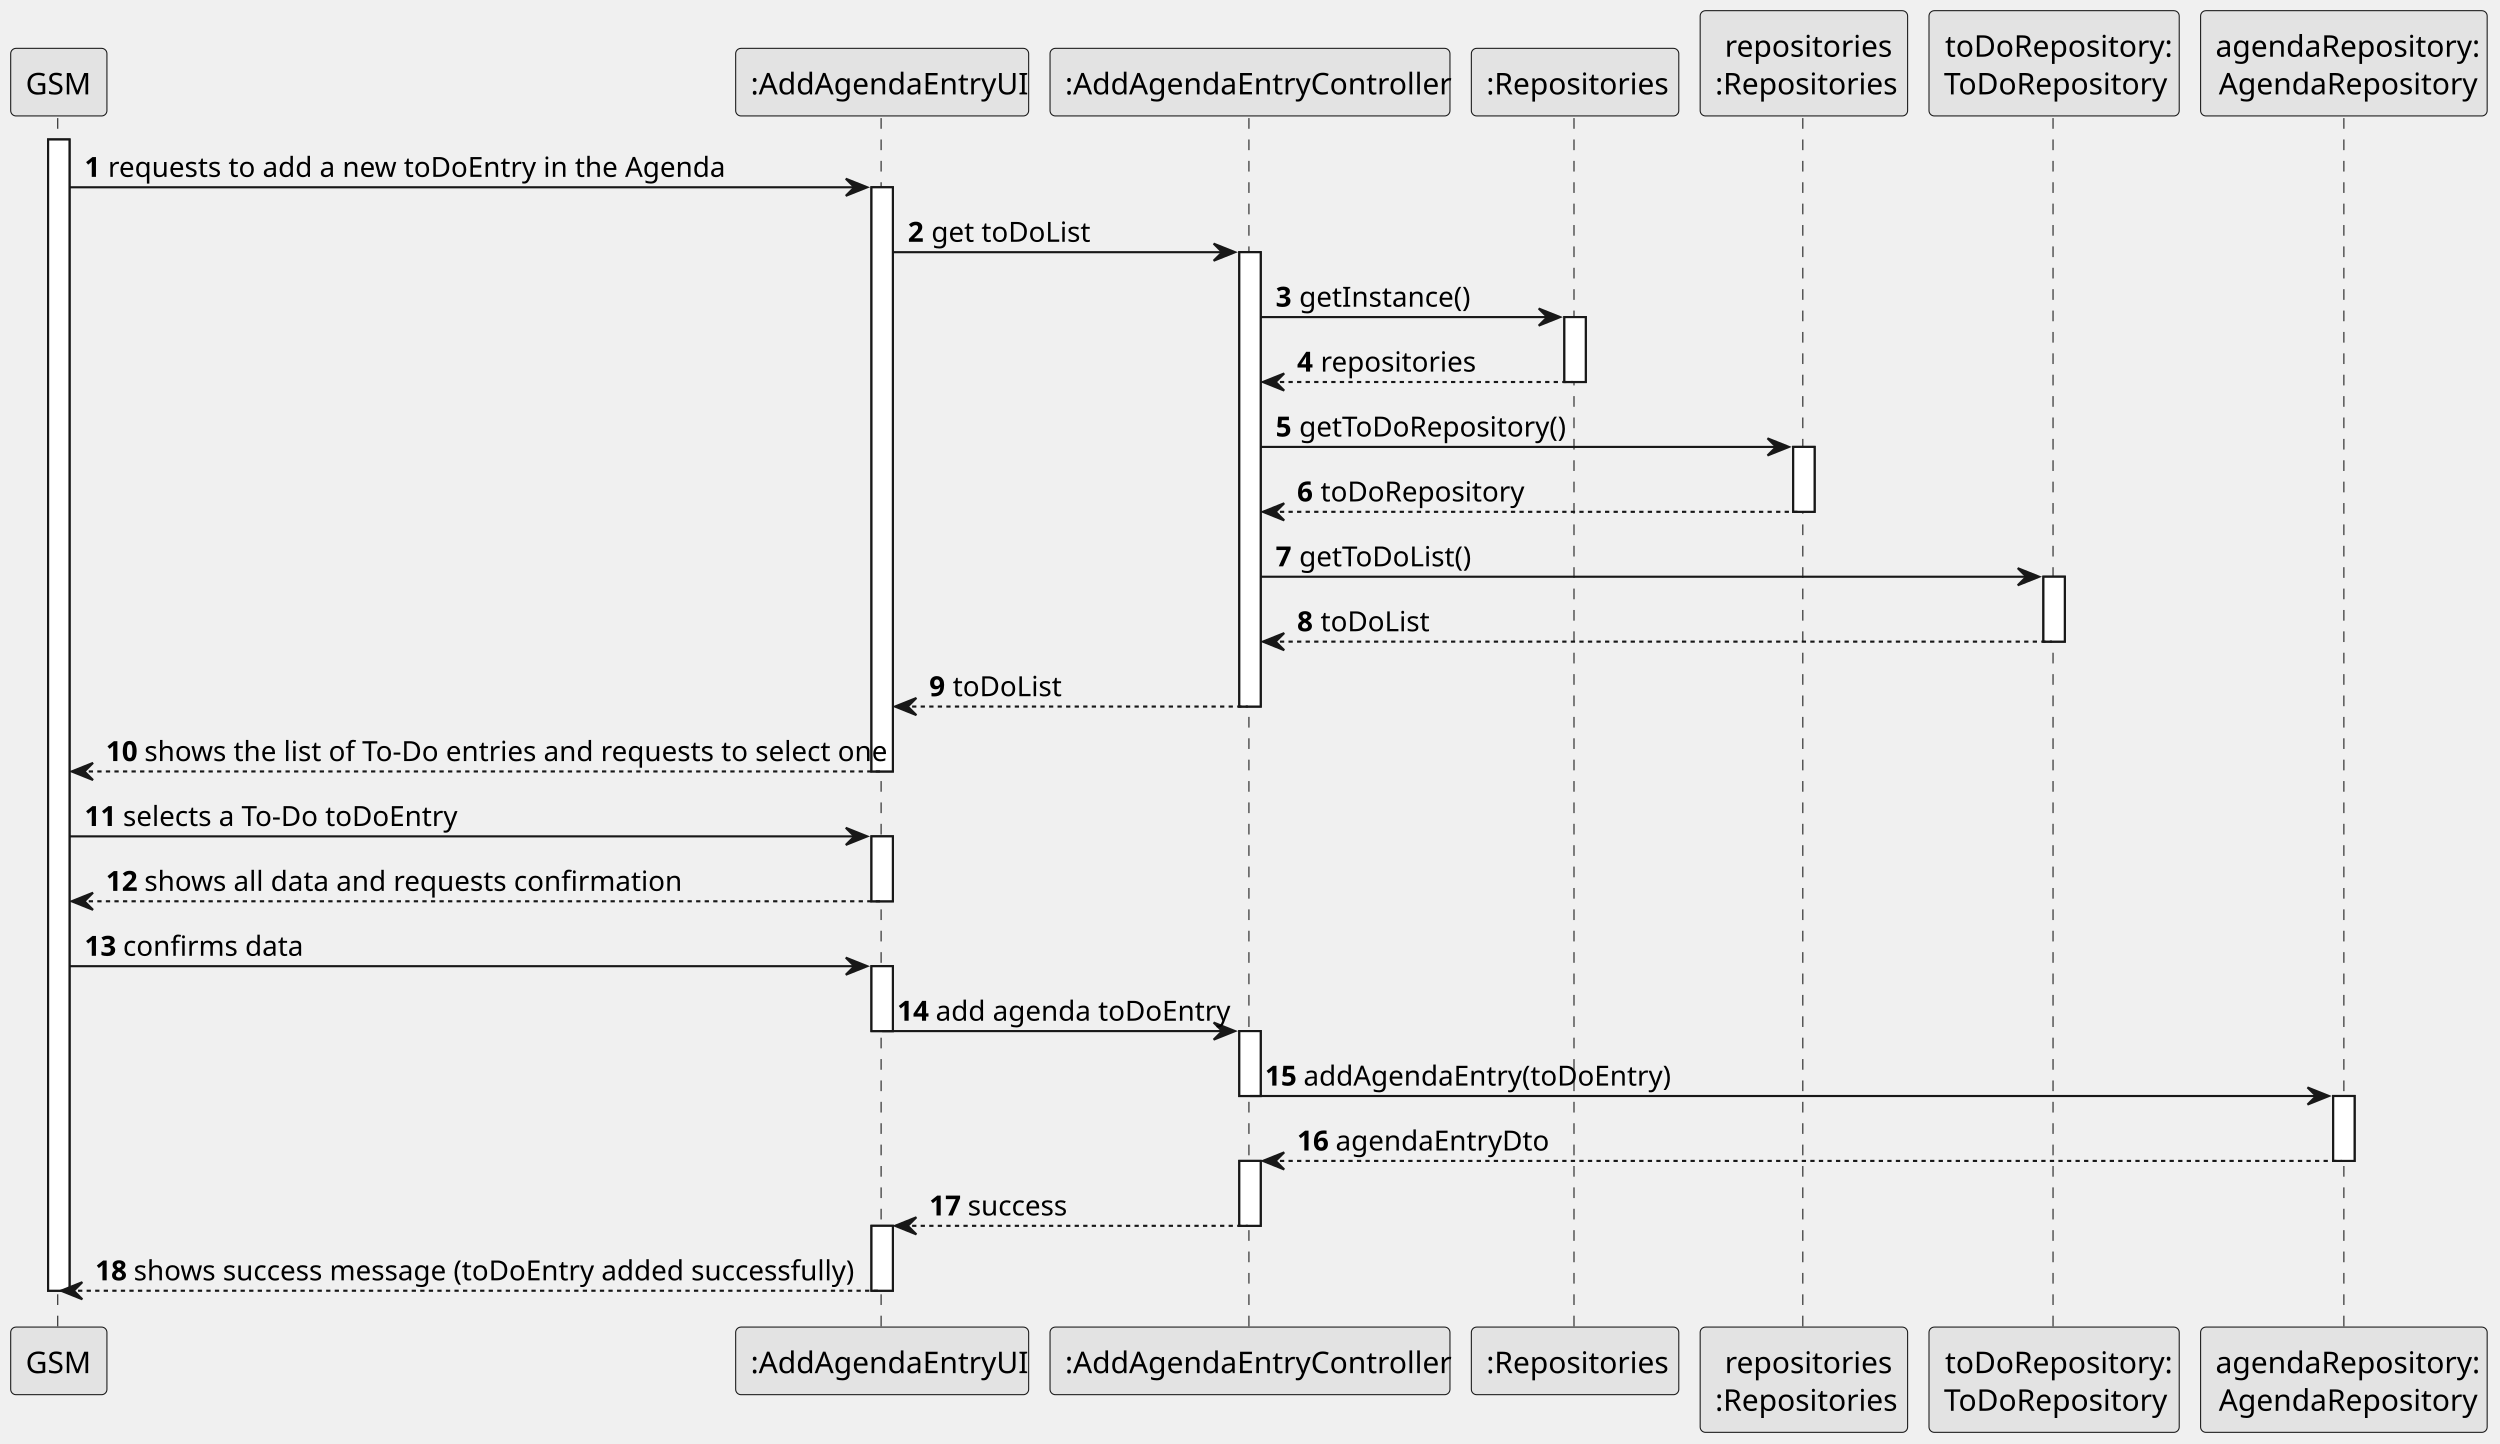
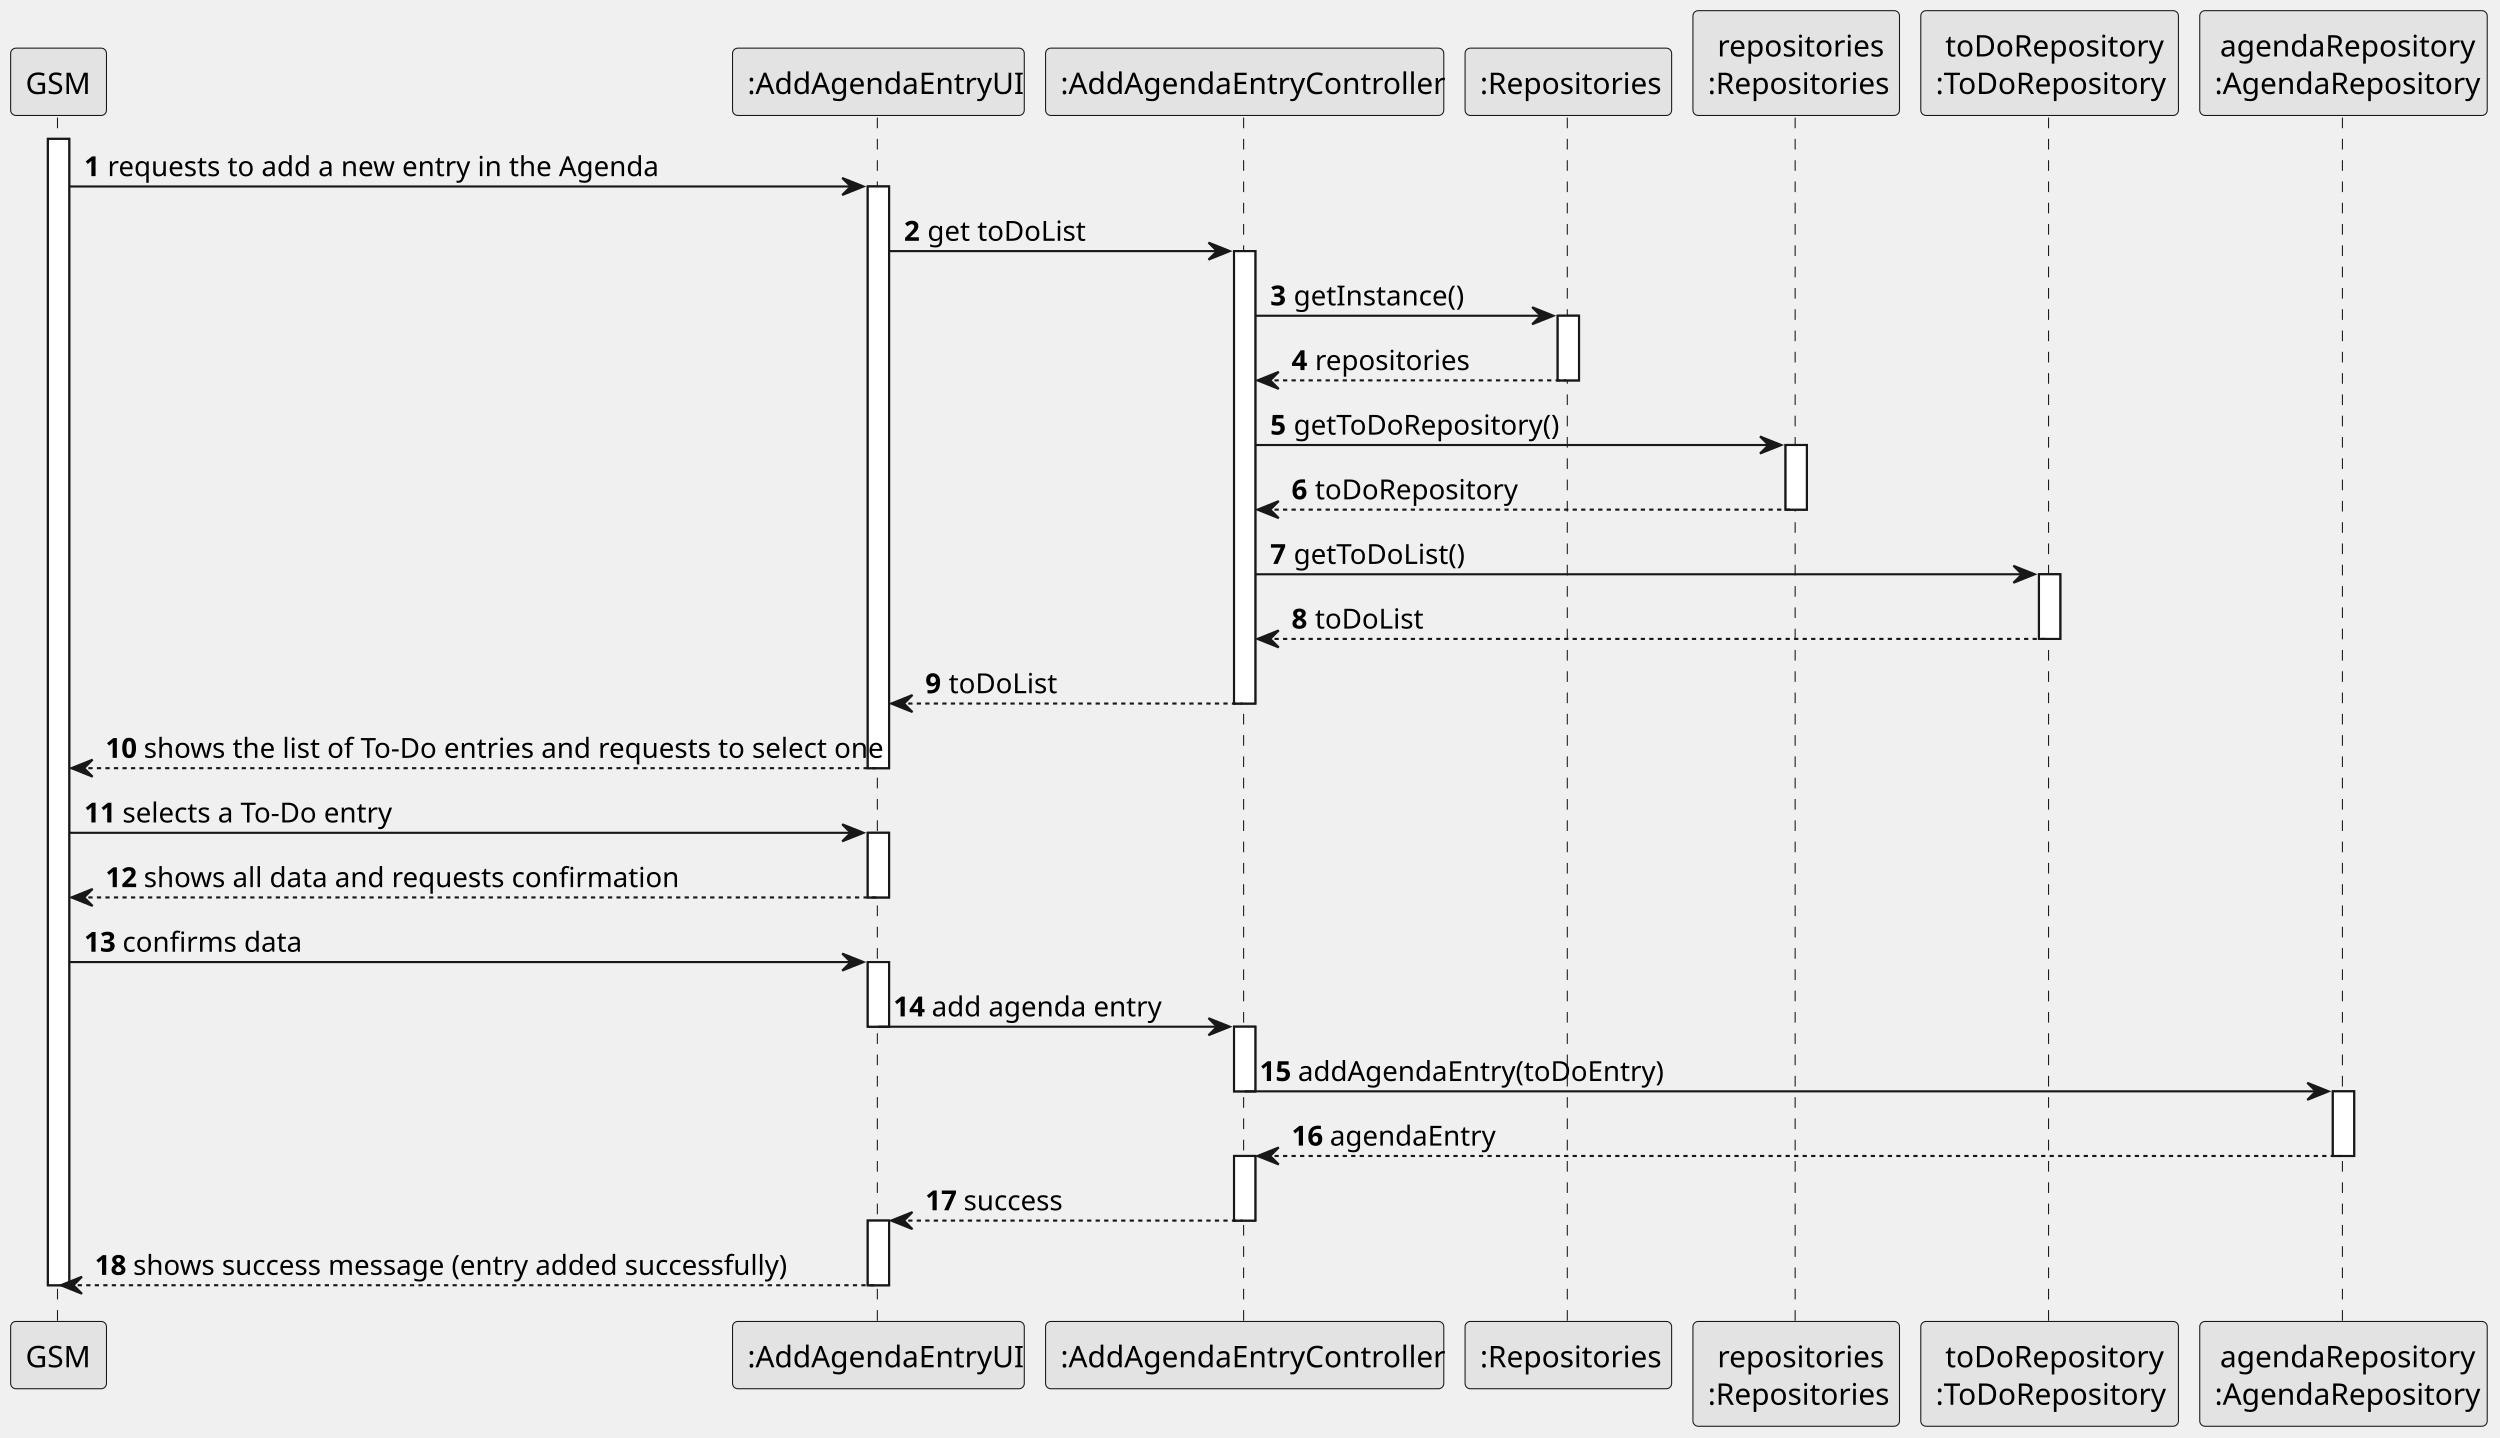
- <svg xmlns="http://www.w3.org/2000/svg" contentStyleType="text/css" height="675px" preserveAspectRatio="none" style="width:1169px;height:675px;background:#FFFFFF;" version="1.1" viewBox="0 0 1169 675" width="1169px" zoomAndPan="magnify">
+ <svg xmlns="http://www.w3.org/2000/svg" contentStyleType="text/css" height="675px" preserveAspectRatio="none" style="width:1174px;height:675px;background:#FFFFFF;" version="1.1" viewBox="0 0 1174 675" width="1174px" zoomAndPan="magnify">
  <defs />
  <g>
    <rect fill="#FFFFFF" height="538.328" style="stroke:#181818;stroke-width:1.0;" width="10" x="22.5" y="65.219" />
    <rect fill="#FFFFFF" height="273.164" style="stroke:#181818;stroke-width:1.0;" width="10" x="407.5" y="87.57" />
    <rect fill="#FFFFFF" height="30.352" style="stroke:#181818;stroke-width:1.0;" width="10" x="407.5" y="391.086" />
    <rect fill="#FFFFFF" height="30.352" style="stroke:#181818;stroke-width:1.0;" width="10" x="407.5" y="451.789" />
    <rect fill="#FFFFFF" height="30.352" style="stroke:#181818;stroke-width:1.0;" width="10" x="407.5" y="573.195" />
    <rect fill="#FFFFFF" height="212.461" style="stroke:#181818;stroke-width:1.0;" width="10" x="579.5" y="117.922" />
    <rect fill="#FFFFFF" height="30.352" style="stroke:#181818;stroke-width:1.0;" width="10" x="579.5" y="482.141" />
    <rect fill="#FFFFFF" height="30.352" style="stroke:#181818;stroke-width:1.0;" width="10" x="579.5" y="542.844" />
    <rect fill="#FFFFFF" height="30.352" style="stroke:#181818;stroke-width:1.0;" width="10" x="731.5" y="148.273" />
    <rect fill="#FFFFFF" height="30.352" style="stroke:#181818;stroke-width:1.0;" width="10" x="838.5" y="208.977" />
-     <rect fill="#FFFFFF" height="30.352" style="stroke:#181818;stroke-width:1.0;" width="10" x="955.5" y="269.68" />
-     <rect fill="#FFFFFF" height="30.352" style="stroke:#181818;stroke-width:1.0;" width="10" x="1091" y="512.492" />
+     <rect fill="#FFFFFF" height="30.352" style="stroke:#181818;stroke-width:1.0;" width="10" x="957.5" y="269.68" />
+     <rect fill="#FFFFFF" height="30.352" style="stroke:#181818;stroke-width:1.0;" width="10" x="1095.5" y="512.492" />
    <line style="stroke:#181818;stroke-width:0.5;stroke-dasharray:5.0,5.0;" x1="27" x2="27" y1="55.219" y2="621.547" />
    <line style="stroke:#181818;stroke-width:0.5;stroke-dasharray:5.0,5.0;" x1="412" x2="412" y1="55.219" y2="621.547" />
    <line style="stroke:#181818;stroke-width:0.5;stroke-dasharray:5.0,5.0;" x1="584" x2="584" y1="55.219" y2="621.547" />
    <line style="stroke:#181818;stroke-width:0.5;stroke-dasharray:5.0,5.0;" x1="736" x2="736" y1="55.219" y2="621.547" />
    <line style="stroke:#181818;stroke-width:0.5;stroke-dasharray:5.0,5.0;" x1="843" x2="843" y1="55.219" y2="621.547" />
-     <line style="stroke:#181818;stroke-width:0.5;stroke-dasharray:5.0,5.0;" x1="960" x2="960" y1="55.219" y2="621.547" />
-     <line style="stroke:#181818;stroke-width:0.5;stroke-dasharray:5.0,5.0;" x1="1096" x2="1096" y1="55.219" y2="621.547" />
+     <line style="stroke:#181818;stroke-width:0.5;stroke-dasharray:5.0,5.0;" x1="962" x2="962" y1="55.219" y2="621.547" />
+     <line style="stroke:#181818;stroke-width:0.5;stroke-dasharray:5.0,5.0;" x1="1100" x2="1100" y1="55.219" y2="621.547" />
    <rect fill="#E3E3E3" height="31.609" rx="2.5" ry="2.5" style="stroke:#181818;stroke-width:0.5;" width="45" x="5" y="22.609" />
    <text fill="#000000" font-family="sans-serif" font-size="14" lengthAdjust="spacing" textLength="31" x="12" y="44.143">GSM</text>
    <rect fill="#E3E3E3" height="31.609" rx="2.5" ry="2.5" style="stroke:#181818;stroke-width:0.5;" width="45" x="5" y="620.547" />
    <text fill="#000000" font-family="sans-serif" font-size="14" lengthAdjust="spacing" textLength="31" x="12" y="642.08">GSM</text>
    <rect fill="#E3E3E3" height="31.609" rx="2.5" ry="2.5" style="stroke:#181818;stroke-width:0.5;" width="137" x="344" y="22.609" />
    <text fill="#000000" font-family="sans-serif" font-size="14" lengthAdjust="spacing" textLength="123" x="351" y="44.143">:AddAgendaEntryUI</text>
    <rect fill="#E3E3E3" height="31.609" rx="2.5" ry="2.5" style="stroke:#181818;stroke-width:0.5;" width="137" x="344" y="620.547" />
    <text fill="#000000" font-family="sans-serif" font-size="14" lengthAdjust="spacing" textLength="123" x="351" y="642.08">:AddAgendaEntryUI</text>
    <rect fill="#E3E3E3" height="31.609" rx="2.5" ry="2.5" style="stroke:#181818;stroke-width:0.5;" width="187" x="491" y="22.609" />
    <text fill="#000000" font-family="sans-serif" font-size="14" lengthAdjust="spacing" textLength="173" x="498" y="44.143">:AddAgendaEntryController</text>
    <rect fill="#E3E3E3" height="31.609" rx="2.5" ry="2.5" style="stroke:#181818;stroke-width:0.5;" width="187" x="491" y="620.547" />
    <text fill="#000000" font-family="sans-serif" font-size="14" lengthAdjust="spacing" textLength="173" x="498" y="642.08">:AddAgendaEntryController</text>
    <rect fill="#E3E3E3" height="31.609" rx="2.5" ry="2.5" style="stroke:#181818;stroke-width:0.5;" width="97" x="688" y="22.609" />
    <text fill="#000000" font-family="sans-serif" font-size="14" lengthAdjust="spacing" textLength="83" x="695" y="44.143">:Repositories</text>
    <rect fill="#E3E3E3" height="31.609" rx="2.5" ry="2.5" style="stroke:#181818;stroke-width:0.5;" width="97" x="688" y="620.547" />
    <text fill="#000000" font-family="sans-serif" font-size="14" lengthAdjust="spacing" textLength="83" x="695" y="642.08">:Repositories</text>
    <rect fill="#E3E3E3" height="49.219" rx="2.5" ry="2.5" style="stroke:#181818;stroke-width:0.5;" width="97" x="795" y="5" />
    <text fill="#000000" font-family="sans-serif" font-size="14" lengthAdjust="spacing" textLength="74" x="806.5" y="26.533">repositories</text>
    <text fill="#000000" font-family="sans-serif" font-size="14" lengthAdjust="spacing" textLength="83" x="802" y="44.143">:Repositories</text>
    <rect fill="#E3E3E3" height="49.219" rx="2.5" ry="2.5" style="stroke:#181818;stroke-width:0.5;" width="97" x="795" y="620.547" />
    <text fill="#000000" font-family="sans-serif" font-size="14" lengthAdjust="spacing" textLength="74" x="806.5" y="642.08">repositories</text>
    <text fill="#000000" font-family="sans-serif" font-size="14" lengthAdjust="spacing" textLength="83" x="802" y="659.689">:Repositories</text>
-     <rect fill="#E3E3E3" height="49.219" rx="2.5" ry="2.5" style="stroke:#181818;stroke-width:0.5;" width="117" x="902" y="5" />
-     <text fill="#000000" font-family="sans-serif" font-size="14" lengthAdjust="spacing" textLength="102" x="909.5" y="26.533">toDoRepository:</text>
-     <text fill="#000000" font-family="sans-serif" font-size="14" lengthAdjust="spacing" textLength="103" x="909" y="44.143">ToDoRepository</text>
-     <rect fill="#E3E3E3" height="49.219" rx="2.5" ry="2.5" style="stroke:#181818;stroke-width:0.5;" width="117" x="902" y="620.547" />
-     <text fill="#000000" font-family="sans-serif" font-size="14" lengthAdjust="spacing" textLength="102" x="909.5" y="642.08">toDoRepository:</text>
-     <text fill="#000000" font-family="sans-serif" font-size="14" lengthAdjust="spacing" textLength="103" x="909" y="659.689">ToDoRepository</text>
-     <rect fill="#E3E3E3" height="49.219" rx="2.5" ry="2.5" style="stroke:#181818;stroke-width:0.5;" width="134" x="1029" y="5" />
-     <text fill="#000000" font-family="sans-serif" font-size="14" lengthAdjust="spacing" textLength="120" x="1036" y="26.533">agendaRepository:</text>
-     <text fill="#000000" font-family="sans-serif" font-size="14" lengthAdjust="spacing" textLength="117" x="1037.5" y="44.143">AgendaRepository</text>
-     <rect fill="#E3E3E3" height="49.219" rx="2.5" ry="2.5" style="stroke:#181818;stroke-width:0.5;" width="134" x="1029" y="620.547" />
-     <text fill="#000000" font-family="sans-serif" font-size="14" lengthAdjust="spacing" textLength="120" x="1036" y="642.08">agendaRepository:</text>
-     <text fill="#000000" font-family="sans-serif" font-size="14" lengthAdjust="spacing" textLength="117" x="1037.5" y="659.689">AgendaRepository</text>
+     <rect fill="#E3E3E3" height="49.219" rx="2.5" ry="2.5" style="stroke:#181818;stroke-width:0.5;" width="121" x="902" y="5" />
+     <text fill="#000000" font-family="sans-serif" font-size="14" lengthAdjust="spacing" textLength="98" x="913.5" y="26.533">toDoRepository</text>
+     <text fill="#000000" font-family="sans-serif" font-size="14" lengthAdjust="spacing" textLength="107" x="909" y="44.143">:ToDoRepository</text>
+     <rect fill="#E3E3E3" height="49.219" rx="2.5" ry="2.5" style="stroke:#181818;stroke-width:0.5;" width="121" x="902" y="620.547" />
+     <text fill="#000000" font-family="sans-serif" font-size="14" lengthAdjust="spacing" textLength="98" x="913.5" y="642.08">toDoRepository</text>
+     <text fill="#000000" font-family="sans-serif" font-size="14" lengthAdjust="spacing" textLength="107" x="909" y="659.689">:ToDoRepository</text>
+     <rect fill="#E3E3E3" height="49.219" rx="2.5" ry="2.5" style="stroke:#181818;stroke-width:0.5;" width="135" x="1033" y="5" />
+     <text fill="#000000" font-family="sans-serif" font-size="14" lengthAdjust="spacing" textLength="116" x="1042.5" y="26.533">agendaRepository</text>
+     <text fill="#000000" font-family="sans-serif" font-size="14" lengthAdjust="spacing" textLength="121" x="1040" y="44.143">:AgendaRepository</text>
+     <rect fill="#E3E3E3" height="49.219" rx="2.5" ry="2.5" style="stroke:#181818;stroke-width:0.5;" width="135" x="1033" y="620.547" />
+     <text fill="#000000" font-family="sans-serif" font-size="14" lengthAdjust="spacing" textLength="116" x="1042.5" y="642.08">agendaRepository</text>
+     <text fill="#000000" font-family="sans-serif" font-size="14" lengthAdjust="spacing" textLength="121" x="1040" y="659.689">:AgendaRepository</text>
    <rect fill="#FFFFFF" height="538.328" style="stroke:#181818;stroke-width:1.0;" width="10" x="22.5" y="65.219" />
    <rect fill="#FFFFFF" height="273.164" style="stroke:#181818;stroke-width:1.0;" width="10" x="407.5" y="87.57" />
    <rect fill="#FFFFFF" height="30.352" style="stroke:#181818;stroke-width:1.0;" width="10" x="407.5" y="391.086" />
    <rect fill="#FFFFFF" height="30.352" style="stroke:#181818;stroke-width:1.0;" width="10" x="407.5" y="451.789" />
    <rect fill="#FFFFFF" height="30.352" style="stroke:#181818;stroke-width:1.0;" width="10" x="407.5" y="573.195" />
    <rect fill="#FFFFFF" height="212.461" style="stroke:#181818;stroke-width:1.0;" width="10" x="579.5" y="117.922" />
    <rect fill="#FFFFFF" height="30.352" style="stroke:#181818;stroke-width:1.0;" width="10" x="579.5" y="482.141" />
    <rect fill="#FFFFFF" height="30.352" style="stroke:#181818;stroke-width:1.0;" width="10" x="579.5" y="542.844" />
    <rect fill="#FFFFFF" height="30.352" style="stroke:#181818;stroke-width:1.0;" width="10" x="731.5" y="148.273" />
    <rect fill="#FFFFFF" height="30.352" style="stroke:#181818;stroke-width:1.0;" width="10" x="838.5" y="208.977" />
-     <rect fill="#FFFFFF" height="30.352" style="stroke:#181818;stroke-width:1.0;" width="10" x="955.5" y="269.68" />
-     <rect fill="#FFFFFF" height="30.352" style="stroke:#181818;stroke-width:1.0;" width="10" x="1091" y="512.492" />
+     <rect fill="#FFFFFF" height="30.352" style="stroke:#181818;stroke-width:1.0;" width="10" x="957.5" y="269.68" />
+     <rect fill="#FFFFFF" height="30.352" style="stroke:#181818;stroke-width:1.0;" width="10" x="1095.5" y="512.492" />
    <polygon fill="#181818" points="395.5,83.57,405.5,87.57,395.5,91.57,399.5,87.57" style="stroke:#181818;stroke-width:1.0;" />
    <line style="stroke:#181818;stroke-width:1.0;" x1="32.5" x2="401.5" y1="87.57" y2="87.57" />
    <text fill="#000000" font-family="sans-serif" font-size="13" font-weight="bold" lengthAdjust="spacing" textLength="7" x="39.5" y="82.714">1</text>
-     <text fill="#000000" font-family="sans-serif" font-size="13" lengthAdjust="spacing" textLength="245" x="50.5" y="82.714">requests to add a new toDoEntry in the Agenda</text>
+     <text fill="#000000" font-family="sans-serif" font-size="13" lengthAdjust="spacing" textLength="245" x="50.5" y="82.714">requests to add a new entry in the Agenda</text>
    <polygon fill="#181818" points="567.5,113.922,577.5,117.922,567.5,121.922,571.5,117.922" style="stroke:#181818;stroke-width:1.0;" />
    <line style="stroke:#181818;stroke-width:1.0;" x1="417.5" x2="573.5" y1="117.922" y2="117.922" />
    <text fill="#000000" font-family="sans-serif" font-size="13" font-weight="bold" lengthAdjust="spacing" textLength="7" x="424.5" y="113.065">2</text>
    <text fill="#000000" font-family="sans-serif" font-size="13" lengthAdjust="spacing" textLength="70" x="435.5" y="113.065">get toDoList</text>
    <polygon fill="#181818" points="719.5,144.273,729.5,148.273,719.5,152.273,723.5,148.273" style="stroke:#181818;stroke-width:1.0;" />
    <line style="stroke:#181818;stroke-width:1.0;" x1="589.5" x2="725.5" y1="148.273" y2="148.273" />
    <text fill="#000000" font-family="sans-serif" font-size="13" font-weight="bold" lengthAdjust="spacing" textLength="7" x="596.5" y="143.417">3</text>
    <text fill="#000000" font-family="sans-serif" font-size="13" lengthAdjust="spacing" textLength="75" x="607.5" y="143.417">getInstance()</text>
    <polygon fill="#181818" points="600.5,174.625,590.5,178.625,600.5,182.625,596.5,178.625" style="stroke:#181818;stroke-width:1.0;" />
    <line style="stroke:#181818;stroke-width:1.0;stroke-dasharray:2.0,2.0;" x1="594.5" x2="735.5" y1="178.625" y2="178.625" />
    <text fill="#000000" font-family="sans-serif" font-size="13" font-weight="bold" lengthAdjust="spacing" textLength="7" x="606.5" y="173.769">4</text>
    <text fill="#000000" font-family="sans-serif" font-size="13" lengthAdjust="spacing" textLength="67" x="617.5" y="173.769">repositories</text>
    <polygon fill="#181818" points="826.5,204.977,836.5,208.977,826.5,212.977,830.5,208.977" style="stroke:#181818;stroke-width:1.0;" />
    <line style="stroke:#181818;stroke-width:1.0;" x1="589.5" x2="832.5" y1="208.977" y2="208.977" />
    <text fill="#000000" font-family="sans-serif" font-size="13" font-weight="bold" lengthAdjust="spacing" textLength="7" x="596.5" y="204.12">5</text>
    <text fill="#000000" font-family="sans-serif" font-size="13" lengthAdjust="spacing" textLength="118" x="607.5" y="204.12">getToDoRepository()</text>
    <polygon fill="#181818" points="600.5,235.328,590.5,239.328,600.5,243.328,596.5,239.328" style="stroke:#181818;stroke-width:1.0;" />
    <line style="stroke:#181818;stroke-width:1.0;stroke-dasharray:2.0,2.0;" x1="594.5" x2="842.5" y1="239.328" y2="239.328" />
    <text fill="#000000" font-family="sans-serif" font-size="13" font-weight="bold" lengthAdjust="spacing" textLength="7" x="606.5" y="234.472">6</text>
    <text fill="#000000" font-family="sans-serif" font-size="13" lengthAdjust="spacing" textLength="89" x="617.5" y="234.472">toDoRepository</text>
-     <polygon fill="#181818" points="943.5,265.68,953.5,269.68,943.5,273.68,947.5,269.68" style="stroke:#181818;stroke-width:1.0;" />
-     <line style="stroke:#181818;stroke-width:1.0;" x1="589.5" x2="949.5" y1="269.68" y2="269.68" />
+     <polygon fill="#181818" points="945.5,265.68,955.5,269.68,945.5,273.68,949.5,269.68" style="stroke:#181818;stroke-width:1.0;" />
+     <line style="stroke:#181818;stroke-width:1.0;" x1="589.5" x2="951.5" y1="269.68" y2="269.68" />
    <text fill="#000000" font-family="sans-serif" font-size="13" font-weight="bold" lengthAdjust="spacing" textLength="7" x="596.5" y="264.823">7</text>
    <text fill="#000000" font-family="sans-serif" font-size="13" lengthAdjust="spacing" textLength="77" x="607.5" y="264.823">getToDoList()</text>
    <polygon fill="#181818" points="600.5,296.031,590.5,300.031,600.5,304.031,596.5,300.031" style="stroke:#181818;stroke-width:1.0;" />
-     <line style="stroke:#181818;stroke-width:1.0;stroke-dasharray:2.0,2.0;" x1="594.5" x2="959.5" y1="300.031" y2="300.031" />
+     <line style="stroke:#181818;stroke-width:1.0;stroke-dasharray:2.0,2.0;" x1="594.5" x2="961.5" y1="300.031" y2="300.031" />
    <text fill="#000000" font-family="sans-serif" font-size="13" font-weight="bold" lengthAdjust="spacing" textLength="7" x="606.5" y="295.175">8</text>
    <text fill="#000000" font-family="sans-serif" font-size="13" lengthAdjust="spacing" textLength="48" x="617.5" y="295.175">toDoList</text>
    <polygon fill="#181818" points="428.5,326.383,418.5,330.383,428.5,334.383,424.5,330.383" style="stroke:#181818;stroke-width:1.0;" />
    <line style="stroke:#181818;stroke-width:1.0;stroke-dasharray:2.0,2.0;" x1="422.5" x2="583.5" y1="330.383" y2="330.383" />
    <text fill="#000000" font-family="sans-serif" font-size="13" font-weight="bold" lengthAdjust="spacing" textLength="7" x="434.5" y="325.526">9</text>
    <text fill="#000000" font-family="sans-serif" font-size="13" lengthAdjust="spacing" textLength="48" x="445.5" y="325.526">toDoList</text>
    <polygon fill="#181818" points="43.5,356.734,33.5,360.734,43.5,364.734,39.5,360.734" style="stroke:#181818;stroke-width:1.0;" />
    <line style="stroke:#181818;stroke-width:1.0;stroke-dasharray:2.0,2.0;" x1="37.5" x2="411.5" y1="360.734" y2="360.734" />
    <text fill="#000000" font-family="sans-serif" font-size="13" font-weight="bold" lengthAdjust="spacing" textLength="14" x="49.5" y="355.878">10</text>
    <text fill="#000000" font-family="sans-serif" font-size="13" lengthAdjust="spacing" textLength="333" x="67.5" y="355.878">shows the list of To-Do entries and requests to select one</text>
    <polygon fill="#181818" points="395.5,387.086,405.5,391.086,395.5,395.086,399.5,391.086" style="stroke:#181818;stroke-width:1.0;" />
    <line style="stroke:#181818;stroke-width:1.0;" x1="32.5" x2="401.5" y1="391.086" y2="391.086" />
    <text fill="#000000" font-family="sans-serif" font-size="13" font-weight="bold" lengthAdjust="spacing" textLength="14" x="39.5" y="386.229">11</text>
-     <text fill="#000000" font-family="sans-serif" font-size="13" lengthAdjust="spacing" textLength="124" x="57.5" y="386.229">selects a To-Do toDoEntry</text>
+     <text fill="#000000" font-family="sans-serif" font-size="13" lengthAdjust="spacing" textLength="124" x="57.5" y="386.229">selects a To-Do entry</text>
    <polygon fill="#181818" points="43.5,417.438,33.5,421.438,43.5,425.438,39.5,421.438" style="stroke:#181818;stroke-width:1.0;" />
    <line style="stroke:#181818;stroke-width:1.0;stroke-dasharray:2.0,2.0;" x1="37.5" x2="411.5" y1="421.438" y2="421.438" />
    <text fill="#000000" font-family="sans-serif" font-size="13" font-weight="bold" lengthAdjust="spacing" textLength="14" x="49.5" y="416.581">12</text>
    <text fill="#000000" font-family="sans-serif" font-size="13" lengthAdjust="spacing" textLength="236" x="67.5" y="416.581">shows all data and requests confirmation</text>
    <polygon fill="#181818" points="395.5,447.789,405.5,451.789,395.5,455.789,399.5,451.789" style="stroke:#181818;stroke-width:1.0;" />
    <line style="stroke:#181818;stroke-width:1.0;" x1="32.5" x2="401.5" y1="451.789" y2="451.789" />
    <text fill="#000000" font-family="sans-serif" font-size="13" font-weight="bold" lengthAdjust="spacing" textLength="14" x="39.5" y="446.933">13</text>
    <text fill="#000000" font-family="sans-serif" font-size="13" lengthAdjust="spacing" textLength="78" x="57.5" y="446.933">confirms data</text>
    <polygon fill="#181818" points="567.5,478.141,577.5,482.141,567.5,486.141,571.5,482.141" style="stroke:#181818;stroke-width:1.0;" />
    <line style="stroke:#181818;stroke-width:1.0;" x1="412.5" x2="573.5" y1="482.141" y2="482.141" />
    <text fill="#000000" font-family="sans-serif" font-size="13" font-weight="bold" lengthAdjust="spacing" textLength="14" x="419.5" y="477.284">14</text>
-     <text fill="#000000" font-family="sans-serif" font-size="13" lengthAdjust="spacing" textLength="100" x="437.5" y="477.284">add agenda toDoEntry</text>
-     <polygon fill="#181818" points="1079,508.492,1089,512.492,1079,516.492,1083,512.492" style="stroke:#181818;stroke-width:1.0;" />
-     <line style="stroke:#181818;stroke-width:1.0;" x1="584.5" x2="1085" y1="512.492" y2="512.492" />
+     <text fill="#000000" font-family="sans-serif" font-size="13" lengthAdjust="spacing" textLength="100" x="437.5" y="477.284">add agenda entry</text>
+     <polygon fill="#181818" points="1083.5,508.492,1093.5,512.492,1083.5,516.492,1087.5,512.492" style="stroke:#181818;stroke-width:1.0;" />
+     <line style="stroke:#181818;stroke-width:1.0;" x1="584.5" x2="1089.5" y1="512.492" y2="512.492" />
    <text fill="#000000" font-family="sans-serif" font-size="13" font-weight="bold" lengthAdjust="spacing" textLength="14" x="591.5" y="507.636">15</text>
    <text fill="#000000" font-family="sans-serif" font-size="13" lengthAdjust="spacing" textLength="162" x="609.5" y="507.636">addAgendaEntry(toDoEntry)</text>
    <polygon fill="#181818" points="600.5,538.844,590.5,542.844,600.5,546.844,596.5,542.844" style="stroke:#181818;stroke-width:1.0;" />
-     <line style="stroke:#181818;stroke-width:1.0;stroke-dasharray:2.0,2.0;" x1="594.5" x2="1095" y1="542.844" y2="542.844" />
+     <line style="stroke:#181818;stroke-width:1.0;stroke-dasharray:2.0,2.0;" x1="594.5" x2="1099.5" y1="542.844" y2="542.844" />
    <text fill="#000000" font-family="sans-serif" font-size="13" font-weight="bold" lengthAdjust="spacing" textLength="14" x="606.5" y="537.987">16</text>
-     <text fill="#000000" font-family="sans-serif" font-size="13" lengthAdjust="spacing" textLength="73" x="624.5" y="537.987">agendaEntryDto</text>
+     <text fill="#000000" font-family="sans-serif" font-size="13" lengthAdjust="spacing" textLength="73" x="624.5" y="537.987">agendaEntry</text>
    <polygon fill="#181818" points="428.5,569.195,418.5,573.195,428.5,577.195,424.5,573.195" style="stroke:#181818;stroke-width:1.0;" />
    <line style="stroke:#181818;stroke-width:1.0;stroke-dasharray:2.0,2.0;" x1="422.5" x2="583.5" y1="573.195" y2="573.195" />
    <text fill="#000000" font-family="sans-serif" font-size="13" font-weight="bold" lengthAdjust="spacing" textLength="14" x="434.5" y="568.339">17</text>
    <text fill="#000000" font-family="sans-serif" font-size="13" lengthAdjust="spacing" textLength="49" x="452.5" y="568.339">success</text>
    <polygon fill="#181818" points="38.5,599.547,28.5,603.547,38.5,607.547,34.5,603.547" style="stroke:#181818;stroke-width:1.0;" />
    <line style="stroke:#181818;stroke-width:1.0;stroke-dasharray:2.0,2.0;" x1="32.5" x2="411.5" y1="603.547" y2="603.547" />
    <text fill="#000000" font-family="sans-serif" font-size="13" font-weight="bold" lengthAdjust="spacing" textLength="14" x="44.5" y="598.69">18</text>
-     <text fill="#000000" font-family="sans-serif" font-size="13" lengthAdjust="spacing" textLength="303" x="62.5" y="598.69">shows success message (toDoEntry added successfully)</text>
+     <text fill="#000000" font-family="sans-serif" font-size="13" lengthAdjust="spacing" textLength="303" x="62.5" y="598.69">shows success message (entry added successfully)</text>
  </g>
</svg>
